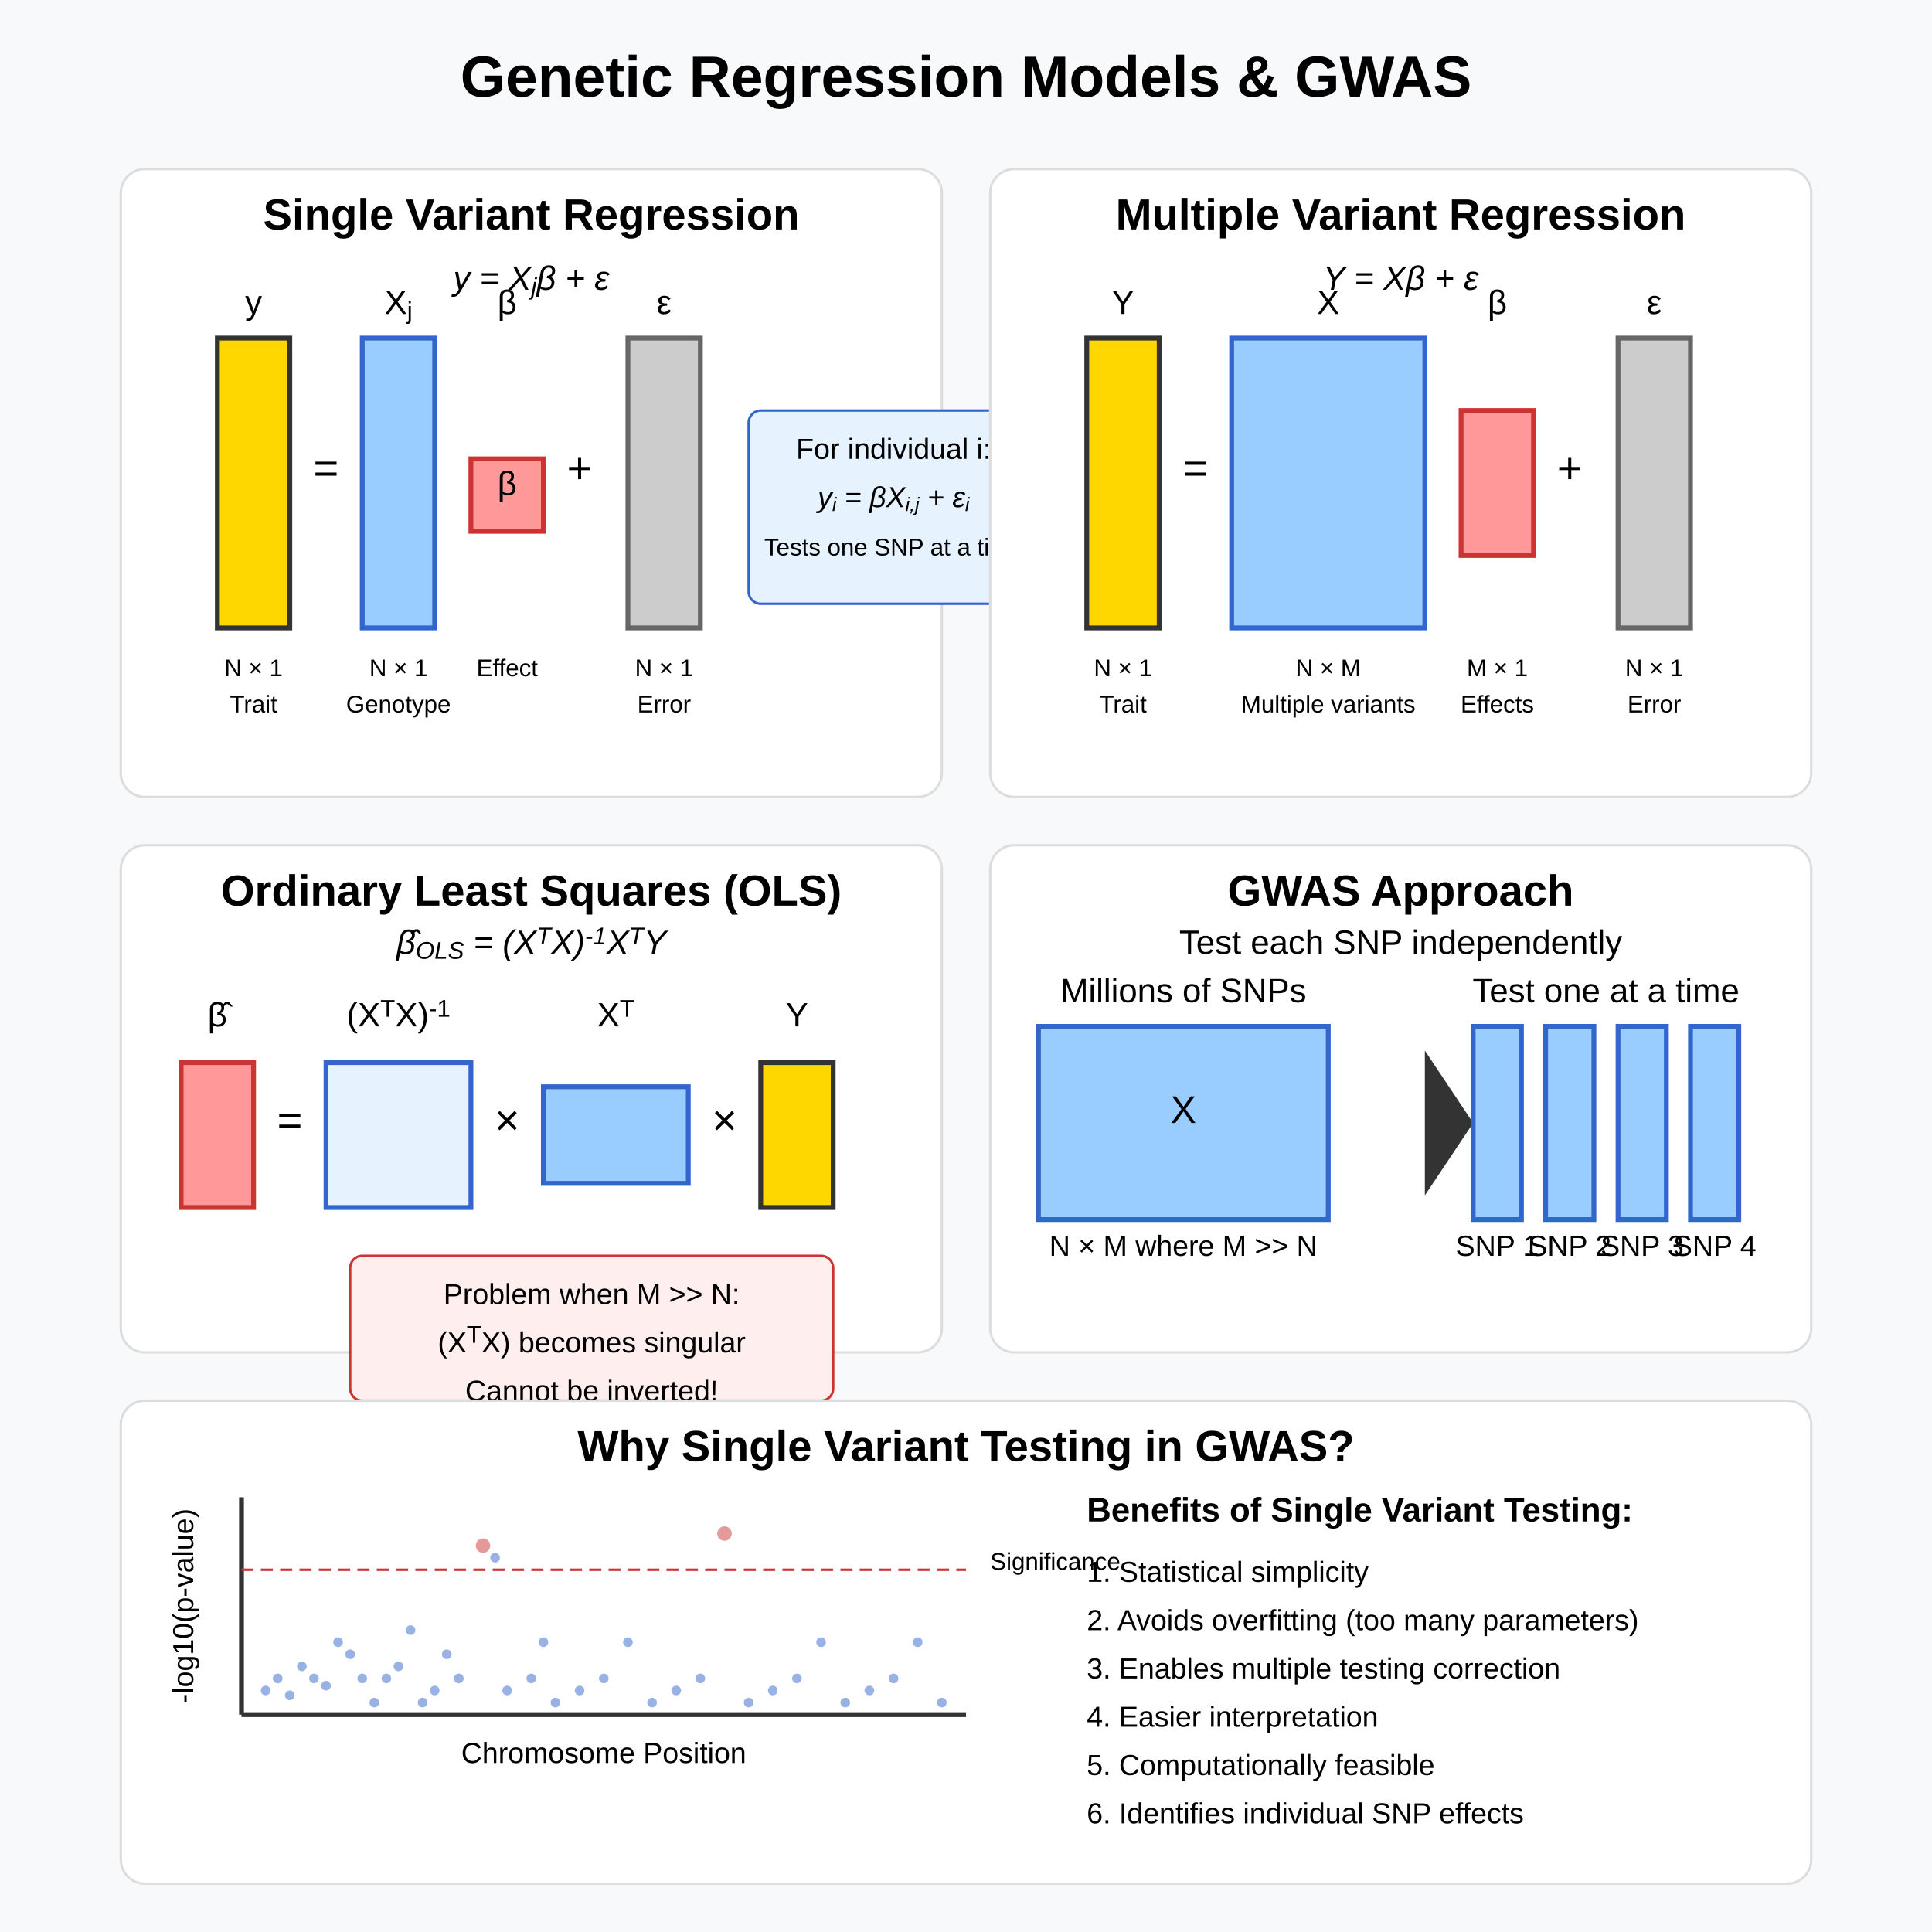
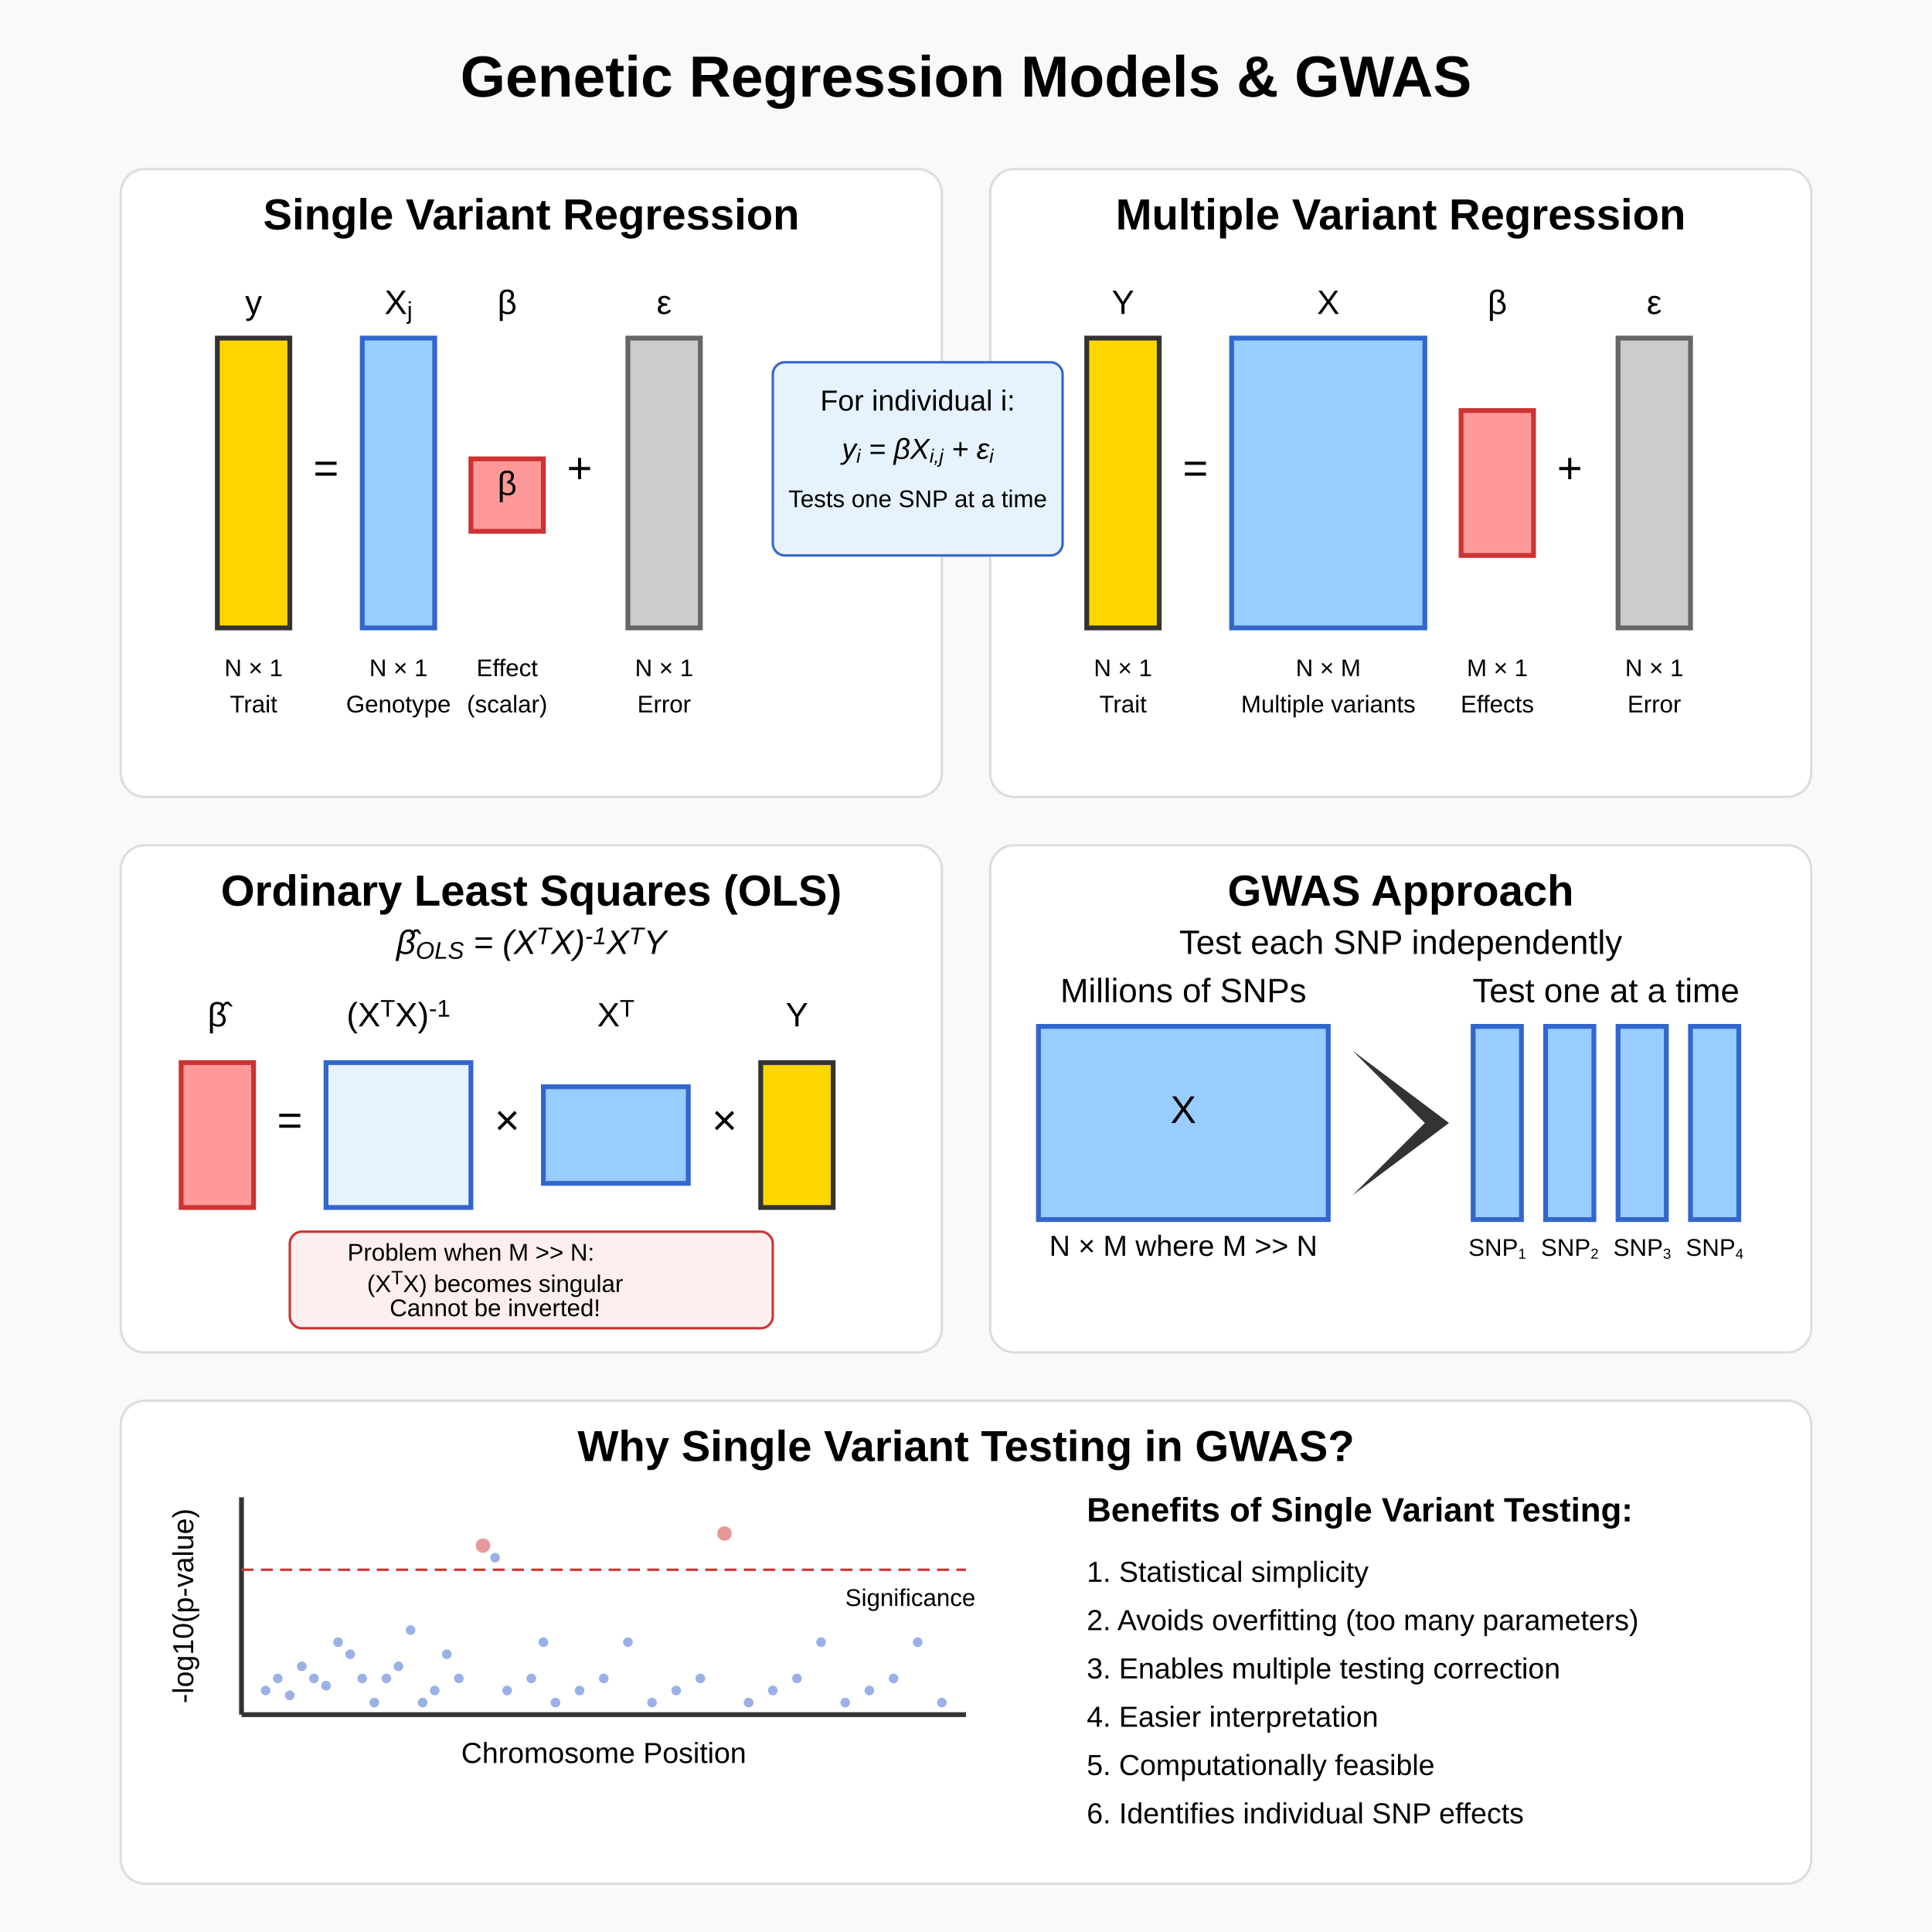
<svg xmlns="http://www.w3.org/2000/svg" viewBox="0 0 800 800">
  <rect width="800" height="800" fill="#f8f9fa" />
  <text x="400" y="40" font-family="Arial" font-size="24" text-anchor="middle" font-weight="bold">Genetic Regression Models &amp; GWAS</text>
  <rect x="50" y="70" width="340" height="260" fill="white" stroke="#ddd" rx="10" ry="10" />
  <text x="220" y="95" font-family="Arial" font-size="18" text-anchor="middle" font-weight="bold">Single Variant Regression</text>
-   <text x="220" y="120" font-family="Arial" font-size="14" text-anchor="middle" font-style="italic">y = X<tspan baseline-shift="sub" font-size="10">j</tspan>β + ε</text>
  <g transform="translate(90, 140)">
    <rect x="0" y="0" width="30" height="120" fill="#FFD700" stroke="#333" stroke-width="2" />
    <text x="15" y="-10" font-family="Arial" font-size="14" text-anchor="middle">y</text>
    <text x="15" y="140" font-family="Arial" font-size="10" text-anchor="middle">N × 1</text>
    <text x="15" y="155" font-family="Arial" font-size="10" text-anchor="middle">Trait</text>
    <text x="45" y="60" font-family="Arial" font-size="18" text-anchor="middle">=</text>
    <rect x="60" y="0" width="30" height="120" fill="#99CCFF" stroke="#3366CC" stroke-width="2" />
    <text x="75" y="-10" font-family="Arial" font-size="14" text-anchor="middle">X<tspan baseline-shift="sub" font-size="10">j</tspan>
    </text>
    <text x="75" y="140" font-family="Arial" font-size="10" text-anchor="middle">N × 1</text>
    <text x="75" y="155" font-family="Arial" font-size="10" text-anchor="middle">Genotype</text>
    <rect x="105" y="50" width="30" height="30" fill="#FF9999" stroke="#CC3333" stroke-width="2" />
    <text x="120" y="-10" font-family="Arial" font-size="14" text-anchor="middle">β</text>
    <text x="120" y="65" font-family="Arial" font-size="14" text-anchor="middle">β</text>
    <text x="120" y="140" font-family="Arial" font-size="10" text-anchor="middle">Effect</text>
+     <text x="120" y="155" font-family="Arial" font-size="10" text-anchor="middle">(scalar)</text>
    <text x="150" y="60" font-family="Arial" font-size="18" text-anchor="middle">+</text>
    <rect x="170" y="0" width="30" height="120" fill="#CCCCCC" stroke="#666666" stroke-width="2" />
    <text x="185" y="-10" font-family="Arial" font-size="14" text-anchor="middle">ε</text>
    <text x="185" y="140" font-family="Arial" font-size="10" text-anchor="middle">N × 1</text>
    <text x="185" y="155" font-family="Arial" font-size="10" text-anchor="middle">Error</text>
-     <rect x="220" y="30" width="120" height="80" fill="#E6F3FF" stroke="#3366CC" stroke-width="1" rx="5" ry="5" />
-     <text x="280" y="50" font-family="Arial" font-size="12" text-anchor="middle">For individual i:</text>
-     <text x="280" y="70" font-family="Arial" font-size="12" text-anchor="middle" font-style="italic">y<tspan baseline-shift="sub" font-size="8">i</tspan> = βX<tspan baseline-shift="sub" font-size="8">i,j</tspan> + ε<tspan baseline-shift="sub" font-size="8">i</tspan>
-     </text>
-     <text x="280" y="90" font-family="Arial" font-size="10" text-anchor="middle">Tests one SNP at a time</text>
  </g>
  <rect x="410" y="70" width="340" height="260" fill="white" stroke="#ddd" rx="10" ry="10" />
  <text x="580" y="95" font-family="Arial" font-size="18" text-anchor="middle" font-weight="bold">Multiple Variant Regression</text>
-   <text x="580" y="120" font-family="Arial" font-size="14" text-anchor="middle" font-style="italic">Y = Xβ + ε</text>
  <g transform="translate(450, 140)">
    <rect x="0" y="0" width="30" height="120" fill="#FFD700" stroke="#333" stroke-width="2" />
    <text x="15" y="-10" font-family="Arial" font-size="14" text-anchor="middle">Y</text>
    <text x="15" y="140" font-family="Arial" font-size="10" text-anchor="middle">N × 1</text>
    <text x="15" y="155" font-family="Arial" font-size="10" text-anchor="middle">Trait</text>
    <text x="45" y="60" font-family="Arial" font-size="18" text-anchor="middle">=</text>
    <rect x="60" y="0" width="80" height="120" fill="#99CCFF" stroke="#3366CC" stroke-width="2" />
    <text x="100" y="-10" font-family="Arial" font-size="14" text-anchor="middle">X</text>
    <text x="100" y="140" font-family="Arial" font-size="10" text-anchor="middle">N × M</text>
    <text x="100" y="155" font-family="Arial" font-size="10" text-anchor="middle">Multiple variants</text>
    <rect x="155" y="30" width="30" height="60" fill="#FF9999" stroke="#CC3333" stroke-width="2" />
    <text x="170" y="-10" font-family="Arial" font-size="14" text-anchor="middle">β</text>
    <text x="170" y="140" font-family="Arial" font-size="10" text-anchor="middle">M × 1</text>
    <text x="170" y="155" font-family="Arial" font-size="10" text-anchor="middle">Effects</text>
    <text x="200" y="60" font-family="Arial" font-size="18" text-anchor="middle">+</text>
    <rect x="220" y="0" width="30" height="120" fill="#CCCCCC" stroke="#666666" stroke-width="2" />
    <text x="235" y="-10" font-family="Arial" font-size="14" text-anchor="middle">ε</text>
    <text x="235" y="140" font-family="Arial" font-size="10" text-anchor="middle">N × 1</text>
    <text x="235" y="155" font-family="Arial" font-size="10" text-anchor="middle">Error</text>
  </g>
+   <rect x="320" y="150" width="120" height="80" fill="#E6F3FF" stroke="#3366CC" stroke-width="1" rx="5" ry="5" />
+   <text x="380" y="170" font-family="Arial" font-size="12" text-anchor="middle">For individual i:</text>
+   <text x="380" y="190" font-family="Arial" font-size="12" text-anchor="middle" font-style="italic">y<tspan baseline-shift="sub" font-size="8">i</tspan> = βX<tspan baseline-shift="sub" font-size="8">i,j</tspan> + ε<tspan baseline-shift="sub" font-size="8">i</tspan>
+   </text>
+   <text x="380" y="210" font-family="Arial" font-size="10" text-anchor="middle">Tests one SNP at a time</text>
  <rect x="50" y="350" width="340" height="210" fill="white" stroke="#ddd" rx="10" ry="10" />
  <text x="220" y="375" font-family="Arial" font-size="18" text-anchor="middle" font-weight="bold">Ordinary Least Squares (OLS)</text>
  <text x="220" y="395" font-family="Arial" font-size="14" text-anchor="middle" font-style="italic">β̂<tspan baseline-shift="sub" font-size="10">OLS</tspan> = (X<tspan baseline-shift="super" font-size="10">T</tspan>X)<tspan baseline-shift="super" font-size="10">-1</tspan>X<tspan baseline-shift="super" font-size="10">T</tspan>Y</text>
  <g transform="translate(75, 420)">
    <rect x="0" y="20" width="30" height="60" fill="#FF9999" stroke="#CC3333" stroke-width="2" />
    <text x="15" y="5" font-family="Arial" font-size="14" text-anchor="middle">β̂</text>
    <text x="45" y="50" font-family="Arial" font-size="18" text-anchor="middle">=</text>
    <rect x="60" y="20" width="60" height="60" fill="#E6F3FF" stroke="#3366CC" stroke-width="2" />
    <text x="90" y="5" font-family="Arial" font-size="14" text-anchor="middle">(X<tspan baseline-shift="super" font-size="10">T</tspan>X)<tspan baseline-shift="super" font-size="10">-1</tspan>
    </text>
    <text x="135" y="50" font-family="Arial" font-size="18" text-anchor="middle">×</text>
    <rect x="150" y="30" width="60" height="40" fill="#99CCFF" stroke="#3366CC" stroke-width="2" />
    <text x="180" y="5" font-family="Arial" font-size="14" text-anchor="middle">X<tspan baseline-shift="super" font-size="10">T</tspan>
    </text>
    <text x="225" y="50" font-family="Arial" font-size="18" text-anchor="middle">×</text>
    <rect x="240" y="20" width="30" height="60" fill="#FFD700" stroke="#333" stroke-width="2" />
    <text x="255" y="5" font-family="Arial" font-size="14" text-anchor="middle">Y</text>
-     <rect x="70" y="100" width="200" height="60" fill="#FFEEEE" stroke="#CC3333" stroke-width="1" rx="5" ry="5" />
-     <text x="170" y="120" font-family="Arial" font-size="12" text-anchor="middle">Problem when M &gt;&gt; N:</text>
-     <text x="170" y="140" font-family="Arial" font-size="12" text-anchor="middle">(X<tspan baseline-shift="super" font-size="10">T</tspan>X) becomes singular</text>
-     <text x="170" y="160" font-family="Arial" font-size="12" text-anchor="middle">Cannot be inverted!</text>
+     <rect x="45" y="90" width="200" height="40" fill="#FFEEEE" stroke="#CC3333" stroke-width="1" rx="5" ry="5" />
+     <text x="120" y="102" font-family="Arial" font-size="10" text-anchor="middle">Problem when M &gt;&gt; N:</text>
+     <text x="130" y="115" font-family="Arial" font-size="10" text-anchor="middle">(X<tspan baseline-shift="super" font-size="8">T</tspan>X) becomes singular</text>
+     <text x="130" y="125" font-family="Arial" font-size="10" text-anchor="middle">Cannot be inverted!</text>
  </g>
  <rect x="410" y="350" width="340" height="210" fill="white" stroke="#ddd" rx="10" ry="10" />
  <text x="580" y="375" font-family="Arial" font-size="18" text-anchor="middle" font-weight="bold">GWAS Approach</text>
  <text x="580" y="395" font-family="Arial" font-size="14" text-anchor="middle">Test each SNP independently</text>
  <g transform="translate(430, 425)">
    <rect x="0" y="0" width="120" height="80" fill="#99CCFF" stroke="#3366CC" stroke-width="2" />
    <text x="60" y="-10" font-family="Arial" font-size="14" text-anchor="middle">Millions of SNPs</text>
    <text x="60" y="40" font-family="Arial" font-size="16" text-anchor="middle">X</text>
    <text x="60" y="95" font-family="Arial" font-size="12" text-anchor="middle">N × M where M &gt;&gt; N</text>
-     <path d="M130,40 L160,40 L160,10 L180,40 L160,70 L160,40" fill="#333" />
+     <path d="M130,40 L160,40 L130,10 L170,40 L130,70 L160,40" fill="#333" />
    <g transform="translate(180, 0)">
      <rect x="0" y="0" width="20" height="80" fill="#99CCFF" stroke="#3366CC" stroke-width="2" />
      <rect x="30" y="0" width="20" height="80" fill="#99CCFF" stroke="#3366CC" stroke-width="2" />
      <rect x="60" y="0" width="20" height="80" fill="#99CCFF" stroke="#3366CC" stroke-width="2" />
      <rect x="90" y="0" width="20" height="80" fill="#99CCFF" stroke="#3366CC" stroke-width="2" />
-       <text x="10" y="95" font-family="Arial" font-size="12" text-anchor="middle">SNP 1</text>
-       <text x="40" y="95" font-family="Arial" font-size="12" text-anchor="middle">SNP 2</text>
-       <text x="70" y="95" font-family="Arial" font-size="12" text-anchor="middle">SNP 3</text>
-       <text x="100" y="95" font-family="Arial" font-size="12" text-anchor="middle">SNP 4</text>
+       <text x="10" y="95" font-family="Arial" font-size="10" text-anchor="middle">SNP<tspan baseline-shift="sub" font-size="6">1</tspan>
+       </text>
+       <text x="40" y="95" font-family="Arial" font-size="10" text-anchor="middle">SNP<tspan baseline-shift="sub" font-size="6">2</tspan>
+       </text>
+       <text x="70" y="95" font-family="Arial" font-size="10" text-anchor="middle">SNP<tspan baseline-shift="sub" font-size="6">3</tspan>
+       </text>
+       <text x="100" y="95" font-family="Arial" font-size="10" text-anchor="middle">SNP<tspan baseline-shift="sub" font-size="6">4</tspan>
+       </text>
      <text x="55" y="-10" font-family="Arial" font-size="14" text-anchor="middle">Test one at a time</text>
    </g>
  </g>
  <rect x="50" y="580" width="700" height="200" fill="white" stroke="#ddd" rx="10" ry="10" />
  <text x="400" y="605" font-family="Arial" font-size="18" text-anchor="middle" font-weight="bold">Why Single Variant Testing in GWAS?</text>
  <g transform="translate(100, 620)">
    <line x1="0" y1="90" x2="300" y2="90" stroke="#333" stroke-width="2" />
    <text x="150" y="110" font-family="Arial" font-size="12" text-anchor="middle">Chromosome Position</text>
    <line x1="0" y1="90" x2="0" y2="0" stroke="#333" stroke-width="2" />
    <text x="-20" y="45" font-family="Arial" font-size="12" text-anchor="middle" transform="rotate(-90, -20, 45)">-log10(p-value)</text>
    <line x1="0" y1="30" x2="300" y2="30" stroke="#CC3333" stroke-width="1" stroke-dasharray="5,3" />
-     <text x="310" y="30" font-family="Arial" font-size="10" text-anchor="start">Significance</text>
+     <text x="250" y="45" font-family="Arial" font-size="10" text-anchor="start">Significance</text>
    <g fill="#3366CC" opacity="0.5">
      <circle cx="10" cy="80" r="2" />
      <circle cx="15" cy="75" r="2" />
      <circle cx="20" cy="82" r="2" />
      <circle cx="25" cy="70" r="2" />
      <circle cx="30" cy="75" r="2" />
      <circle cx="35" cy="78" r="2" />
      <circle cx="40" cy="60" r="2" />
      <circle cx="45" cy="65" r="2" />
      <circle cx="50" cy="75" r="2" />
      <circle cx="55" cy="85" r="2" />
      <circle cx="60" cy="75" r="2" />
      <circle cx="65" cy="70" r="2" />
      <circle cx="70" cy="55" r="2" />
      <circle cx="75" cy="85" r="2" />
      <circle cx="80" cy="80" r="2" />
      <circle cx="85" cy="65" r="2" />
      <circle cx="90" cy="75" r="2" />
      <circle cx="100" cy="20" r="3" fill="#CC3333" />
      <circle cx="105" cy="25" r="2" />
      <circle cx="110" cy="80" r="2" />
      <circle cx="120" cy="75" r="2" />
      <circle cx="125" cy="60" r="2" />
      <circle cx="130" cy="85" r="2" />
      <circle cx="140" cy="80" r="2" />
      <circle cx="150" cy="75" r="2" />
      <circle cx="160" cy="60" r="2" />
      <circle cx="170" cy="85" r="2" />
      <circle cx="180" cy="80" r="2" />
      <circle cx="190" cy="75" r="2" />
      <circle cx="200" cy="15" r="3" fill="#CC3333" />
      <circle cx="210" cy="85" r="2" />
      <circle cx="220" cy="80" r="2" />
      <circle cx="230" cy="75" r="2" />
      <circle cx="240" cy="60" r="2" />
      <circle cx="250" cy="85" r="2" />
      <circle cx="260" cy="80" r="2" />
      <circle cx="270" cy="75" r="2" />
      <circle cx="280" cy="60" r="2" />
      <circle cx="290" cy="85" r="2" />
    </g>
    <g transform="translate(350, 10)">
      <text x="0" y="0" font-family="Arial" font-size="14" font-weight="bold">Benefits of Single Variant Testing:</text>
      <text x="0" y="25" font-family="Arial" font-size="12">1. Statistical simplicity</text>
      <text x="0" y="45" font-family="Arial" font-size="12">2. Avoids overfitting (too many parameters)</text>
      <text x="0" y="65" font-family="Arial" font-size="12">3. Enables multiple testing correction</text>
      <text x="0" y="85" font-family="Arial" font-size="12">4. Easier interpretation</text>
      <text x="0" y="105" font-family="Arial" font-size="12">5. Computationally feasible</text>
      <text x="0" y="125" font-family="Arial" font-size="12">6. Identifies individual SNP effects</text>
    </g>
  </g>
</svg>
